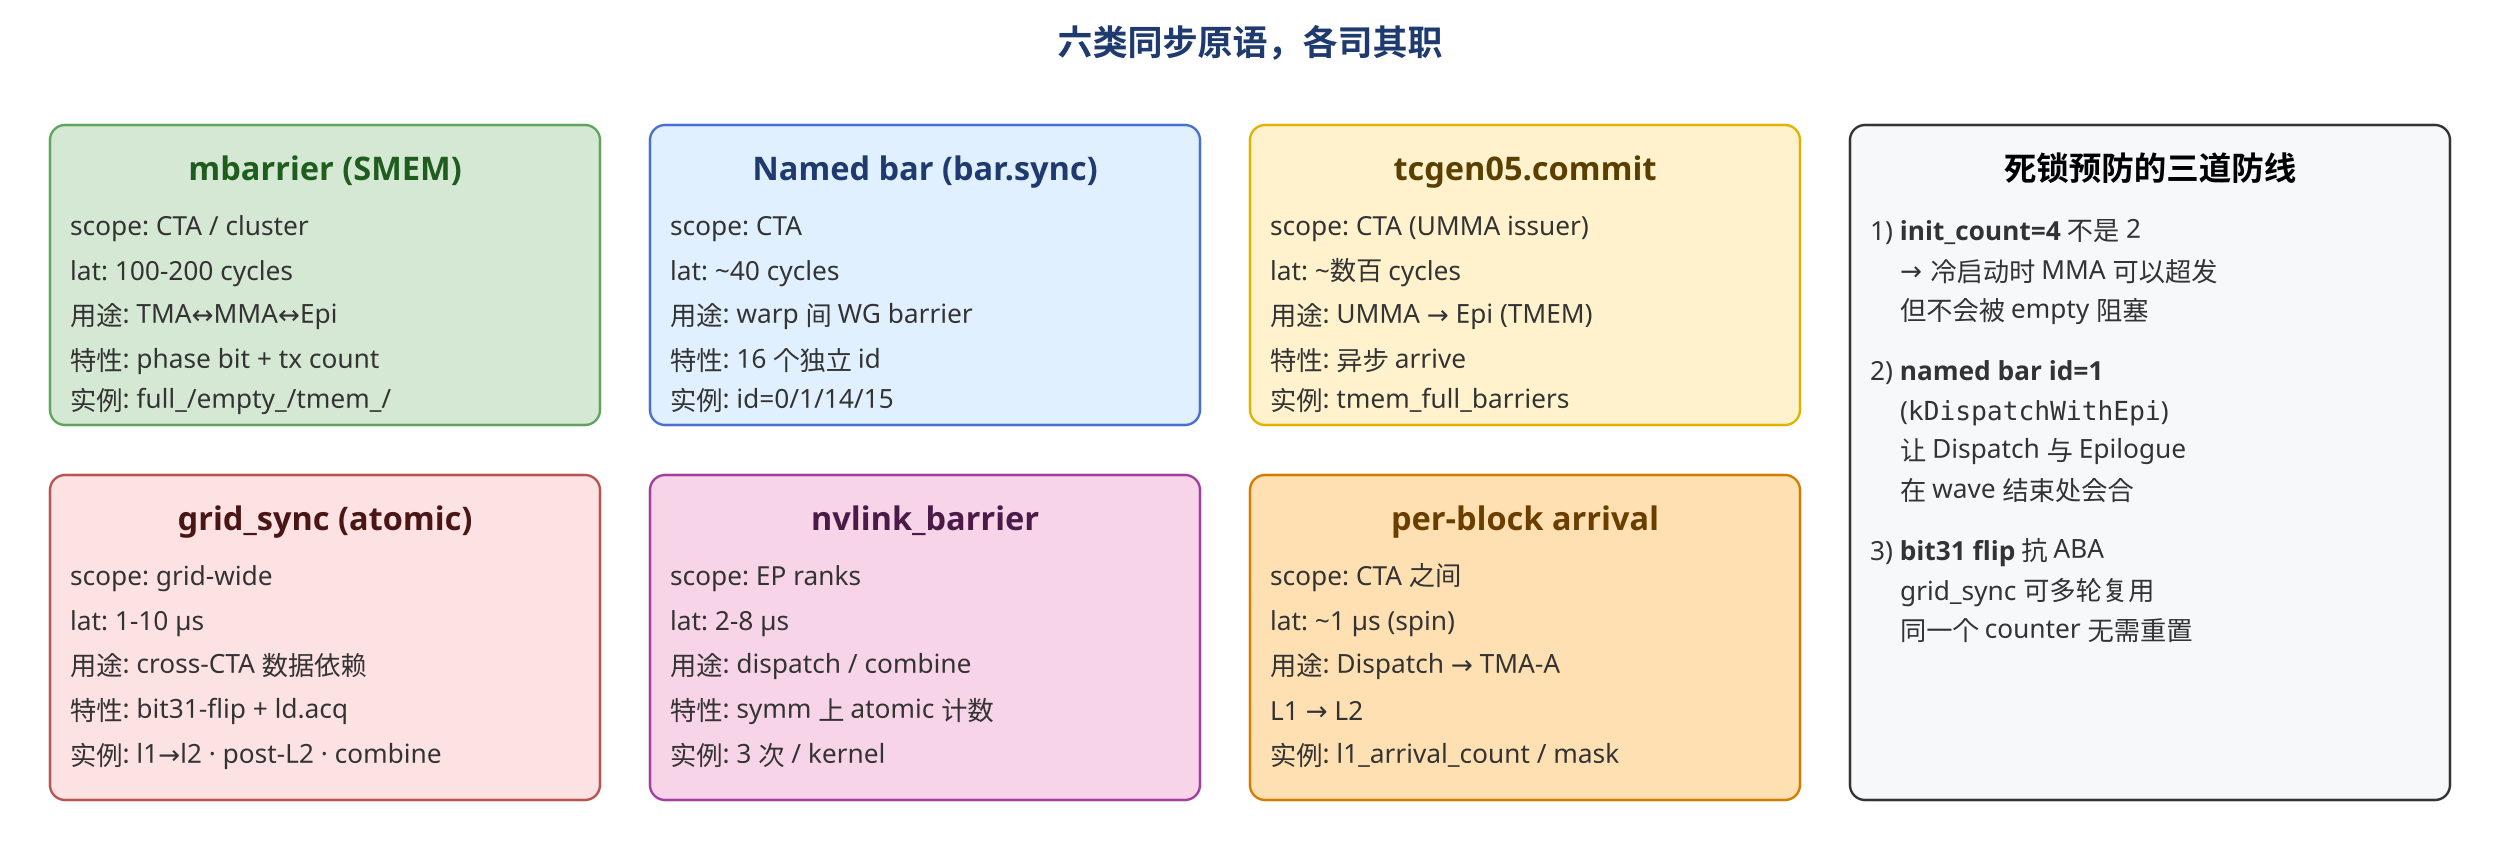
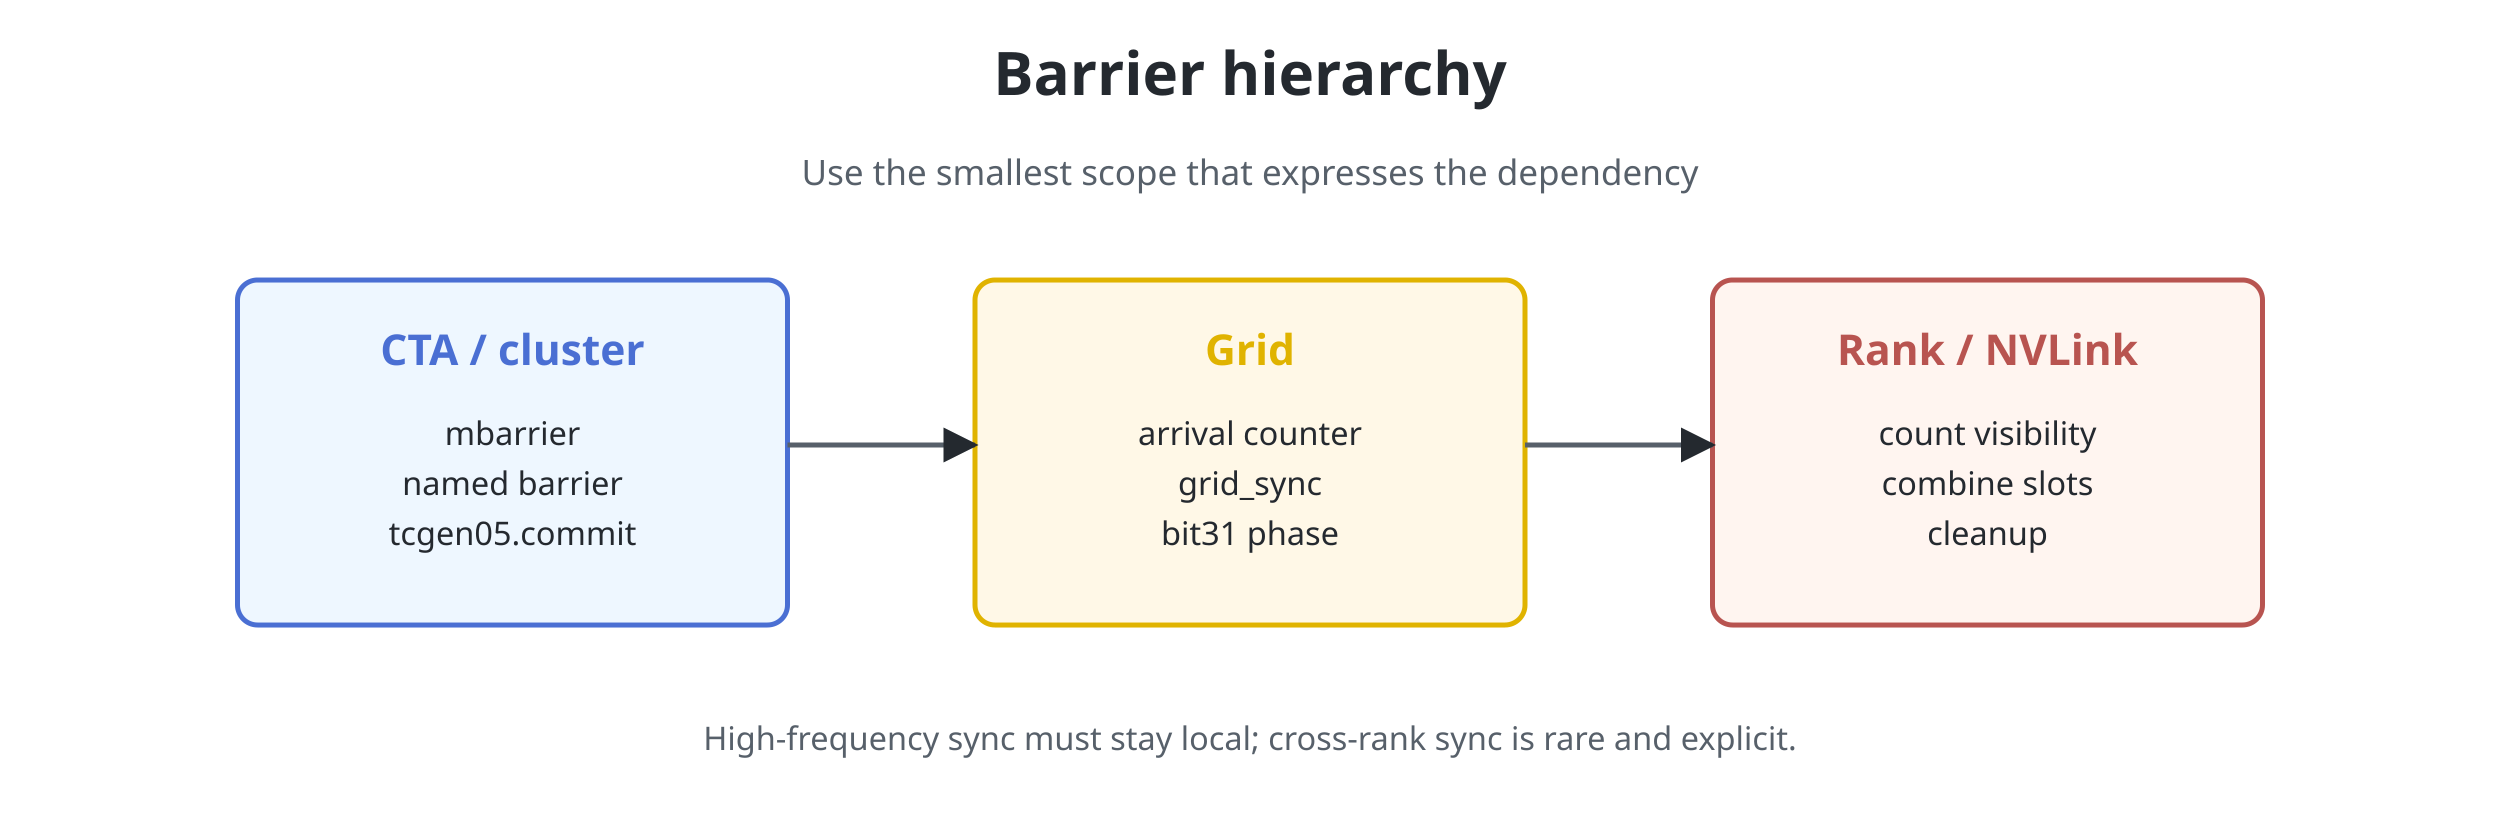
- <svg xmlns="http://www.w3.org/2000/svg" viewBox="0 0 1000 340">
-   <text x="500" y="22" text-anchor="middle" font-family="sans-serif" font-weight="700" font-size="14" fill="#1f3a6f">六类同步原语，各司其职</text>
-   <g font-family="sans-serif" font-size="11">
-     <rect x="20" y="50" width="220" height="120" rx="6" fill="#d5e8d4" stroke="#5fa55f" />
-     <text x="130" y="72" text-anchor="middle" font-weight="700" font-size="13" fill="#1f5d1f">mbarrier (SMEM)</text>
-     <g fill="#333" font-size="10.5">
-       <text x="28" y="94">scope: CTA / cluster</text>
-       <text x="28" y="112">lat: 100-200 cycles</text>
-       <text x="28" y="130">用途: TMA↔MMA↔Epi</text>
-       <text x="28" y="148">特性: phase bit + tx count</text>
-       <text x="28" y="164">实例: full_/empty_/tmem_/</text>
-     </g>
-     <rect x="260" y="50" width="220" height="120" rx="6" fill="#e1f0ff" stroke="#4a6fd3" />
-     <text x="370" y="72" text-anchor="middle" font-weight="700" font-size="13" fill="#1f3a6f">Named bar (bar.sync)</text>
-     <g fill="#333" font-size="10.5">
-       <text x="268" y="94">scope: CTA</text>
-       <text x="268" y="112">lat: ~40 cycles</text>
-       <text x="268" y="130">用途: warp 间 WG barrier</text>
-       <text x="268" y="148">特性: 16 个独立 id</text>
-       <text x="268" y="164">实例: id=0/1/14/15</text>
-     </g>
-     <rect x="500" y="50" width="220" height="120" rx="6" fill="#fff2cc" stroke="#e0b300" />
-     <text x="610" y="72" text-anchor="middle" font-weight="700" font-size="13" fill="#5a3f00">tcgen05.commit</text>
-     <g fill="#333" font-size="10.5">
-       <text x="508" y="94">scope: CTA (UMMA issuer)</text>
-       <text x="508" y="112">lat: ~数百 cycles</text>
-       <text x="508" y="130">用途: UMMA → Epi (TMEM)</text>
-       <text x="508" y="148">特性: 异步 arrive</text>
-       <text x="508" y="164">实例: tmem_full_barriers</text>
-     </g>
-     <rect x="20" y="190" width="220" height="130" rx="6" fill="#fde2e4" stroke="#b85450" />
-     <text x="130" y="212" text-anchor="middle" font-weight="700" font-size="13" fill="#4a1515">grid_sync (atomic)</text>
-     <g fill="#333" font-size="10.5">
-       <text x="28" y="234">scope: grid-wide</text>
-       <text x="28" y="252">lat: 1-10 µs</text>
-       <text x="28" y="270">用途: cross-CTA 数据依赖</text>
-       <text x="28" y="288">特性: bit31-flip + ld.acq</text>
-       <text x="28" y="306">实例: l1→l2 · post-L2 · combine</text>
-     </g>
-     <rect x="260" y="190" width="220" height="130" rx="6" fill="#f8d4e8" stroke="#a33ea1" />
-     <text x="370" y="212" text-anchor="middle" font-weight="700" font-size="13" fill="#4a1a48">nvlink_barrier</text>
-     <g fill="#333" font-size="10.5">
-       <text x="268" y="234">scope: EP ranks</text>
-       <text x="268" y="252">lat: 2-8 µs</text>
-       <text x="268" y="270">用途: dispatch / combine</text>
-       <text x="268" y="288">特性: symm 上 atomic 计数</text>
-       <text x="268" y="306">实例: 3 次 / kernel</text>
-     </g>
-     <rect x="500" y="190" width="220" height="130" rx="6" fill="#ffe0b2" stroke="#d27d00" />
-     <text x="610" y="212" text-anchor="middle" font-weight="700" font-size="13" fill="#6b3e00">per-block arrival</text>
-     <g fill="#333" font-size="10.5">
-       <text x="508" y="234">scope: CTA 之间</text>
-       <text x="508" y="252">lat: ~1 µs (spin)</text>
-       <text x="508" y="270">用途: Dispatch → TMA-A</text>
-       <text x="508" y="288">          L1 → L2</text>
-       <text x="508" y="306">实例: l1_arrival_count / mask</text>
-     </g>
-     <rect x="740" y="50" width="240" height="270" rx="6" fill="#f6f8fa" stroke="#333" />
-     <text x="860" y="72" text-anchor="middle" font-weight="700" font-size="13">死锁预防的三道防线</text>
-     <g font-size="10.5" fill="#333">
-       <text x="748" y="96">1) <tspan font-weight="700">init_count=4</tspan> 不是 2</text>
-       <text x="760" y="112">→ 冷启动时 MMA 可以超发</text>
-       <text x="760" y="128">   但不会被 empty 阻塞</text>
-       <text x="748" y="152">2) <tspan font-weight="700">named bar id=1</tspan>
-       </text>
-       <text x="760" y="168">   (<tspan font-family="monospace">kDispatchWithEpi</tspan>)</text>
-       <text x="760" y="184">   让 Dispatch 与 Epilogue</text>
-       <text x="760" y="200">   在 wave 结束处会合</text>
-       <text x="748" y="224">3) <tspan font-weight="700">bit31 flip</tspan> 抗 ABA</text>
-       <text x="760" y="240">   grid_sync 可多轮复用</text>
-       <text x="760" y="256">   同一个 counter 无需重置</text>
-     </g>
-   </g>
+ <svg xmlns="http://www.w3.org/2000/svg" viewBox="0 0 1000 330">
+   <defs>
+     <marker id="arrow" viewBox="0 0 10 10" refX="9" refY="5" markerWidth="7" markerHeight="7" orient="auto-start-reverse">
+       <path d="M 0 0 L 10 5 L 0 10 z" fill="#24292f" />
+     </marker>
+     <style>
+     .title{font:700 24px sans-serif;fill:#24292f}
+     .sub{font:400 13px sans-serif;fill:#57606a}
+     .mono{font:500 13px ui-monospace,Menlo,monospace;fill:#24292f}
+   </style>
+   </defs>
+   <text x="500" y="38" text-anchor="middle" font-family="sans-serif" font-size="24" font-weight="700" fill="#24292f">Barrier hierarchy</text>
+   <text x="500" y="74" text-anchor="middle" font-family="sans-serif" font-size="14" font-weight="500" fill="#57606a">Use the smallest scope that expresses the dependency</text>
+   <rect x="95" y="112" width="220" height="138" rx="8" fill="#eef7ff" stroke="#4a6fd3" stroke-width="2" />
+   <text x="205" y="146" text-anchor="middle" font-family="sans-serif" font-size="17" font-weight="700" fill="#4a6fd3">CTA / cluster</text>
+   <text x="205" y="178" text-anchor="middle" font-family="sans-serif" font-size="13" font-weight="400" fill="#24292f">mbarrier</text>
+   <text x="205" y="198" text-anchor="middle" font-family="sans-serif" font-size="13" font-weight="400" fill="#24292f">named barrier</text>
+   <text x="205" y="218" text-anchor="middle" font-family="sans-serif" font-size="13" font-weight="400" fill="#24292f">tcgen05.commit</text>
+   <rect x="390" y="112" width="220" height="138" rx="8" fill="#fff8e7" stroke="#e0b300" stroke-width="2" />
+   <text x="500" y="146" text-anchor="middle" font-family="sans-serif" font-size="17" font-weight="700" fill="#e0b300">Grid</text>
+   <text x="500" y="178" text-anchor="middle" font-family="sans-serif" font-size="13" font-weight="400" fill="#24292f">arrival counter</text>
+   <text x="500" y="198" text-anchor="middle" font-family="sans-serif" font-size="13" font-weight="400" fill="#24292f">grid_sync</text>
+   <text x="500" y="218" text-anchor="middle" font-family="sans-serif" font-size="13" font-weight="400" fill="#24292f">bit31 phase</text>
+   <rect x="685" y="112" width="220" height="138" rx="8" fill="#fff5f0" stroke="#b85450" stroke-width="2" />
+   <text x="795" y="146" text-anchor="middle" font-family="sans-serif" font-size="17" font-weight="700" fill="#b85450">Rank / NVLink</text>
+   <text x="795" y="178" text-anchor="middle" font-family="sans-serif" font-size="13" font-weight="400" fill="#24292f">count visibility</text>
+   <text x="795" y="198" text-anchor="middle" font-family="sans-serif" font-size="13" font-weight="400" fill="#24292f">combine slots</text>
+   <text x="795" y="218" text-anchor="middle" font-family="sans-serif" font-size="13" font-weight="400" fill="#24292f">cleanup</text>
+   <line x1="315" y1="178" x2="390" y2="178" stroke="#57606a" stroke-width="2" marker-end="url(#arrow)" />
+   <line x1="610" y1="178" x2="685" y2="178" stroke="#57606a" stroke-width="2" marker-end="url(#arrow)" />
+   <text x="500" y="300" text-anchor="middle" font-family="sans-serif" font-size="13" font-weight="500" fill="#57606a">High-frequency sync must stay local; cross-rank sync is rare and explicit.</text>
</svg>
